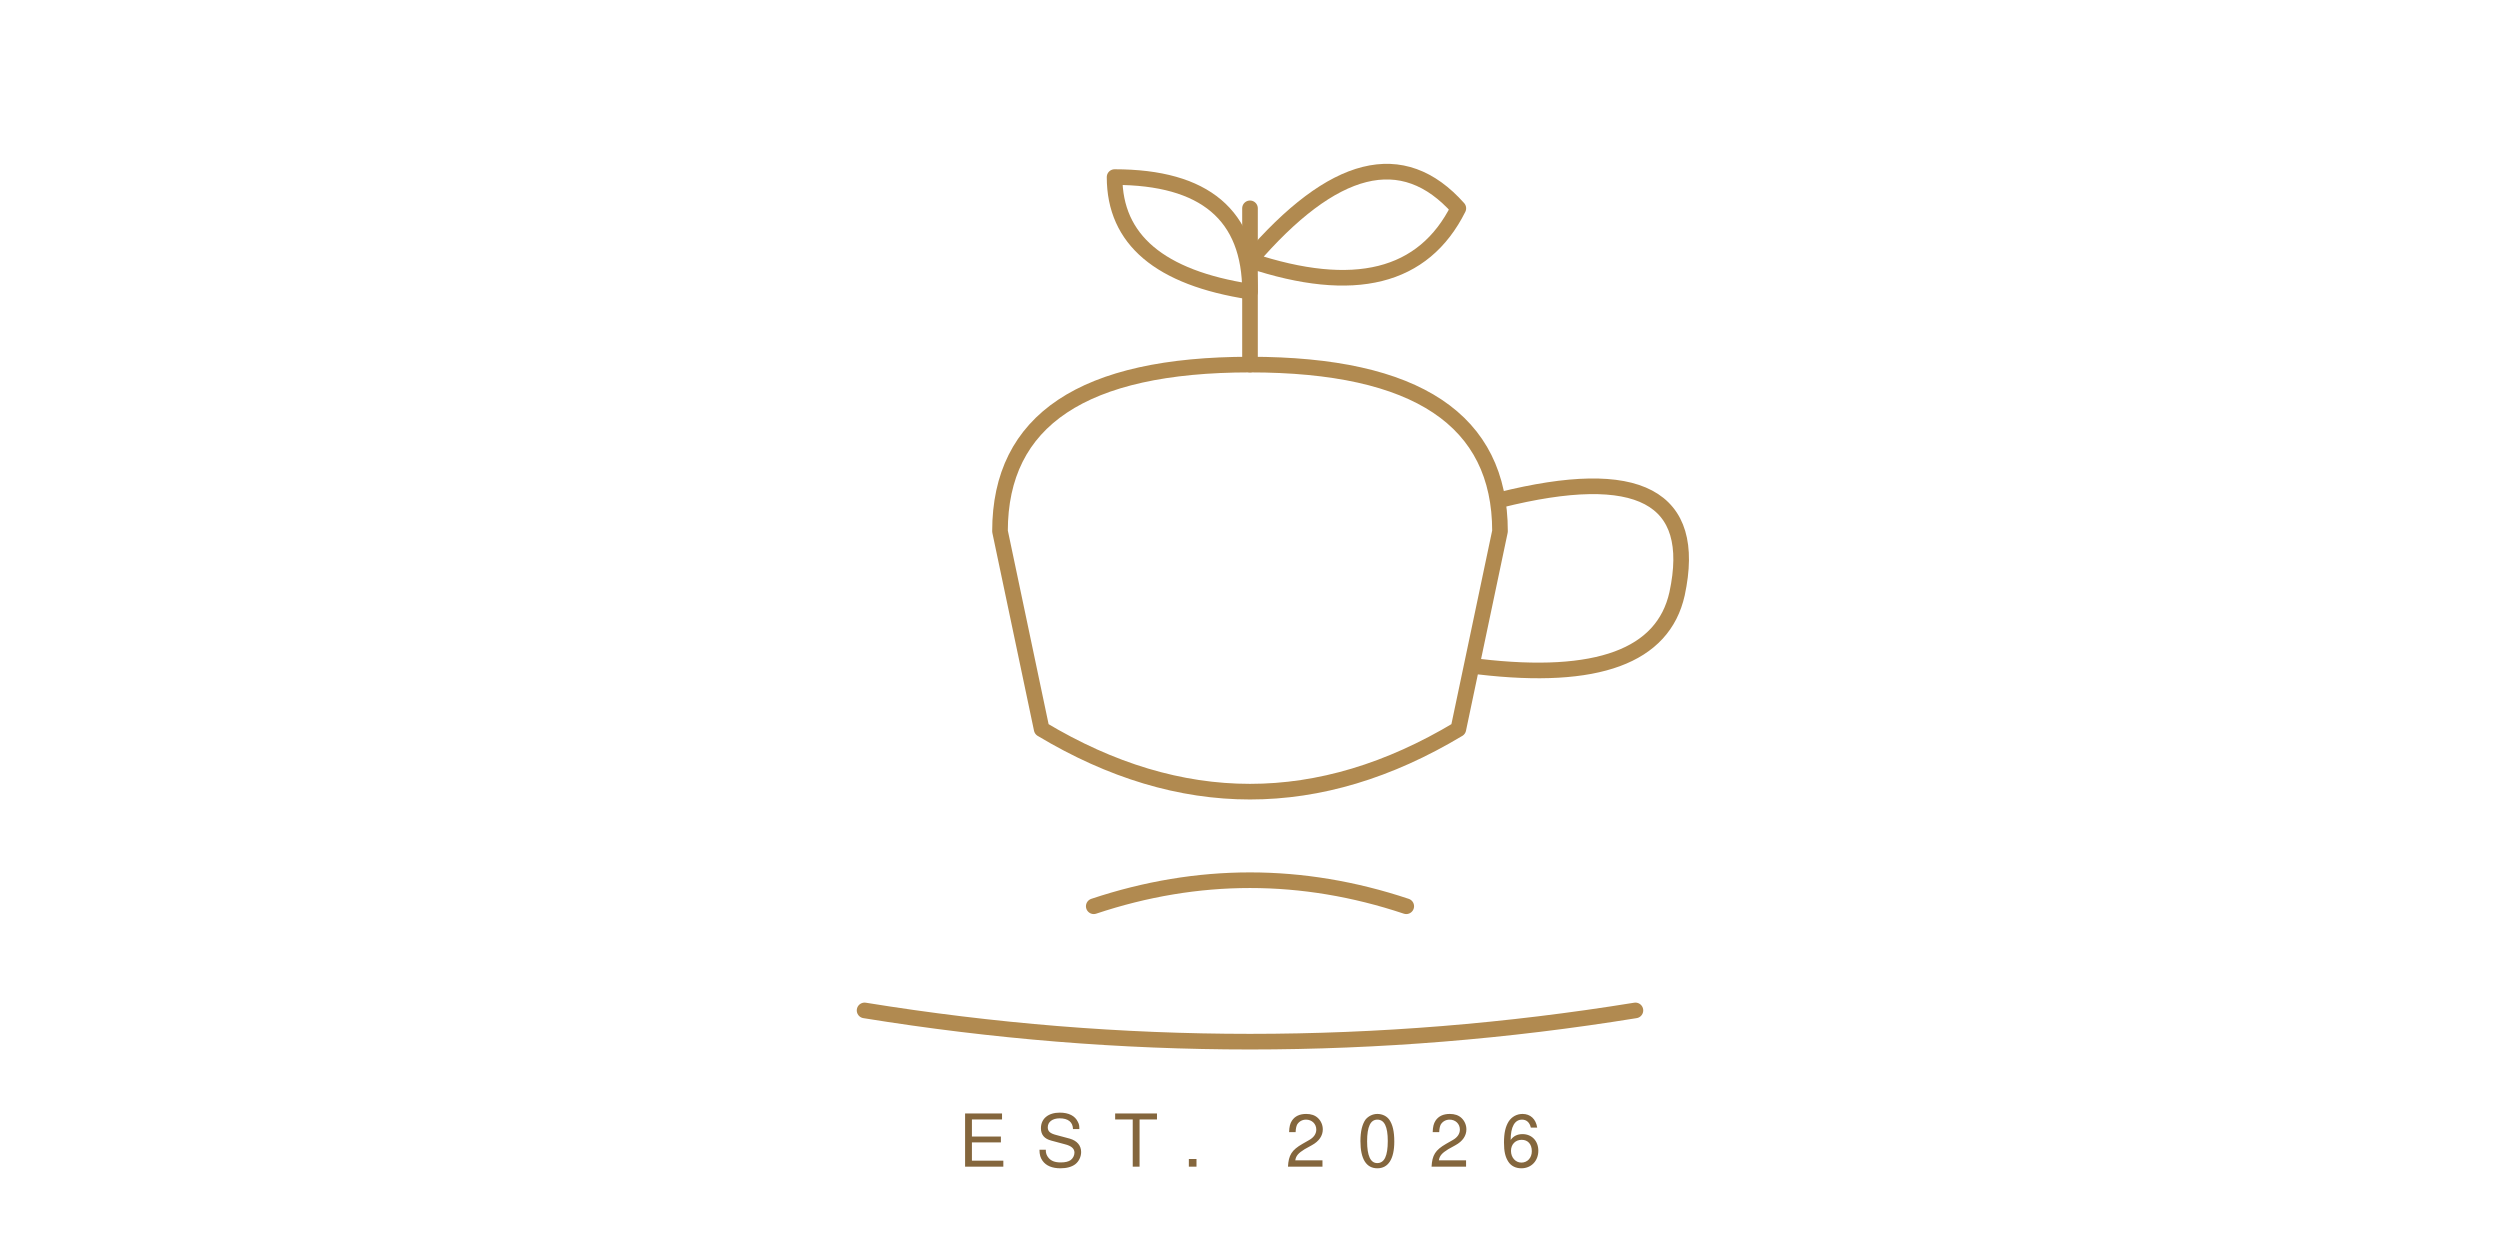
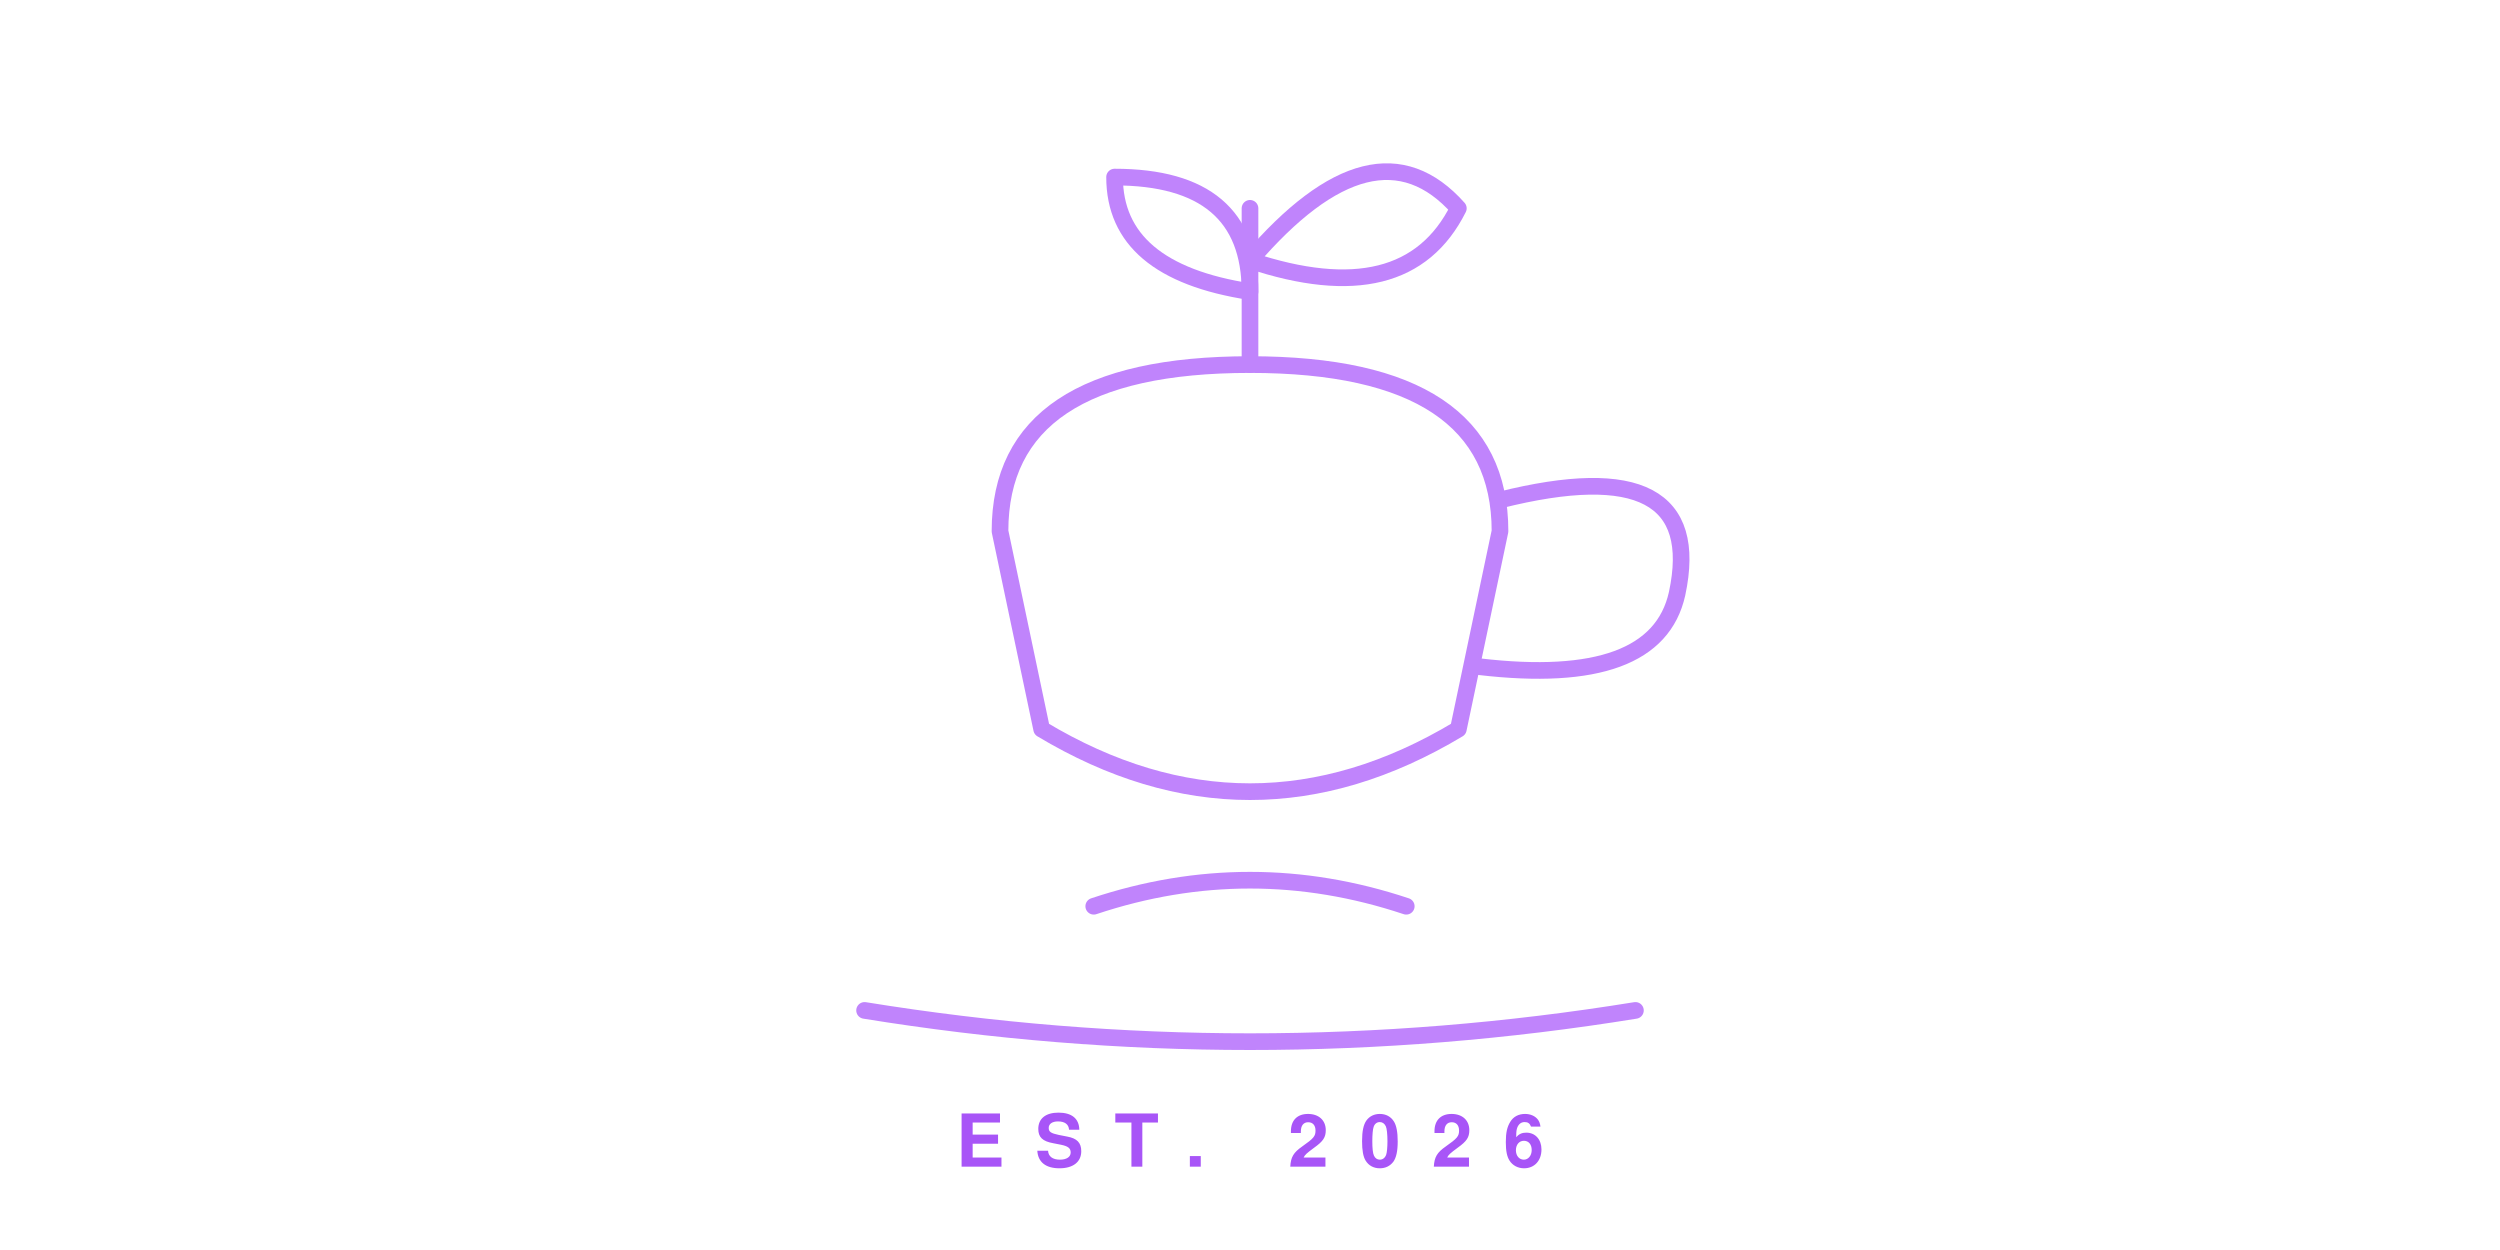
- <svg xmlns="http://www.w3.org/2000/svg" font-family="-apple-system-body, ui-sans-serif, -apple-system, system-ui, &quot;Segoe UI&quot;, Helvetica, &quot;Apple Color Emoji&quot;, Arial, sans-serif, &quot;Segoe UI Emoji&quot;, &quot;Segoe UI Symbol&quot;" font-weight="400" data-d-component="svg" fill="currentColor" style="color:rgb(13, 13, 13)" viewBox="0 0 240 120" width="190px">
-   <g fill="none" stroke="#B18A50" stroke-width="1.5" stroke-linecap="round" stroke-linejoin="round">
+ <svg xmlns="http://www.w3.org/2000/svg" font-family="-apple-system-body, ui-sans-serif, -apple-system, system-ui, &quot;Segoe UI&quot;, Helvetica, &quot;Apple Color Emoji&quot;, Arial, sans-serif, &quot;Segoe UI Emoji&quot;, &quot;Segoe UI Symbol&quot;" font-weight="400" data-d-component="svg" fill="currentColor" style="color:#c084fc" viewBox="0 0 240 120" width="190px">
+   <g fill="none" stroke="#c084fc" stroke-width="1.6" stroke-linecap="round" stroke-linejoin="round">
    <path d="M96 51 Q96 35 120 35 Q144 35 144 51 L140 70 Q120 82 100 70 Z" />
    <path d="M144 48 Q164 43 161 57 Q159 66 142 64" />
    <path d="M105 87 Q120 82 135 87" />
    <path d="M120 35 L120 20" />
    <path d="M120 28 Q107 26 107 17 Q120 17 120 28" />
    <path d="M120 25 Q132 11 140 20 Q135 30 120 25" />
    <path d="M83 97 Q120 103 157 97" />
  </g>
-   <text x="120" y="112" font-size="7" letter-spacing="3" text-anchor="middle" fill="#84663D">EST. 2026</text>
+   <text x="120" y="112" font-size="7" font-weight="bold" letter-spacing="3" text-anchor="middle" fill="#a855f7">EST. 2026</text>
</svg>
